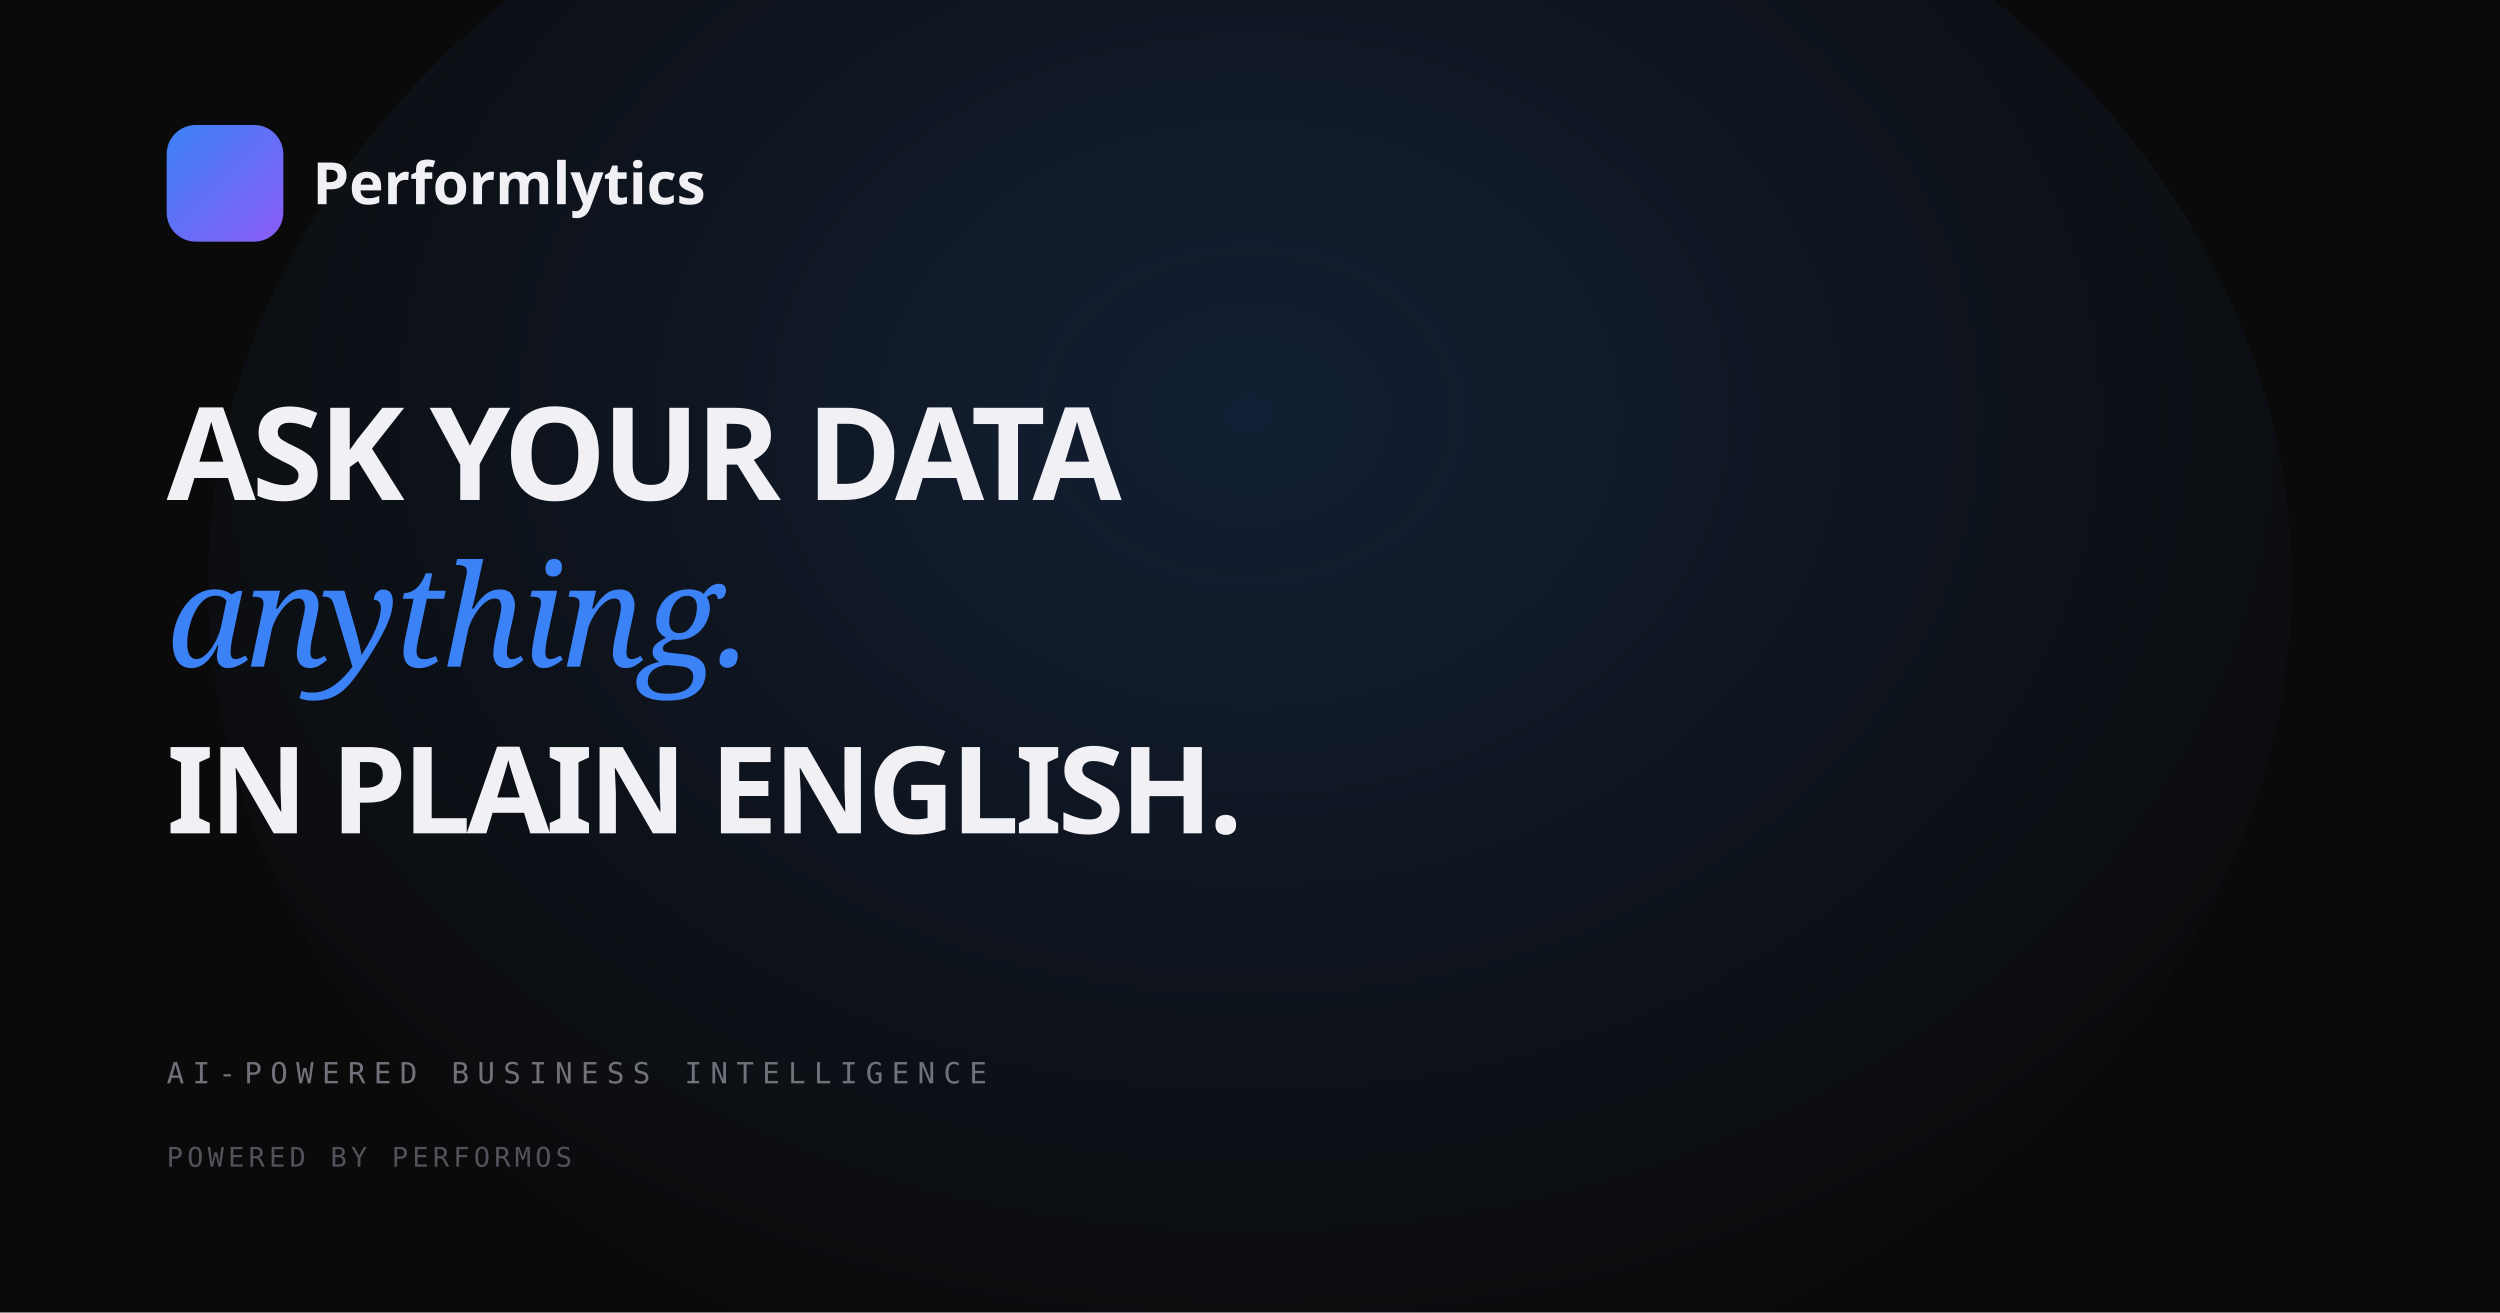
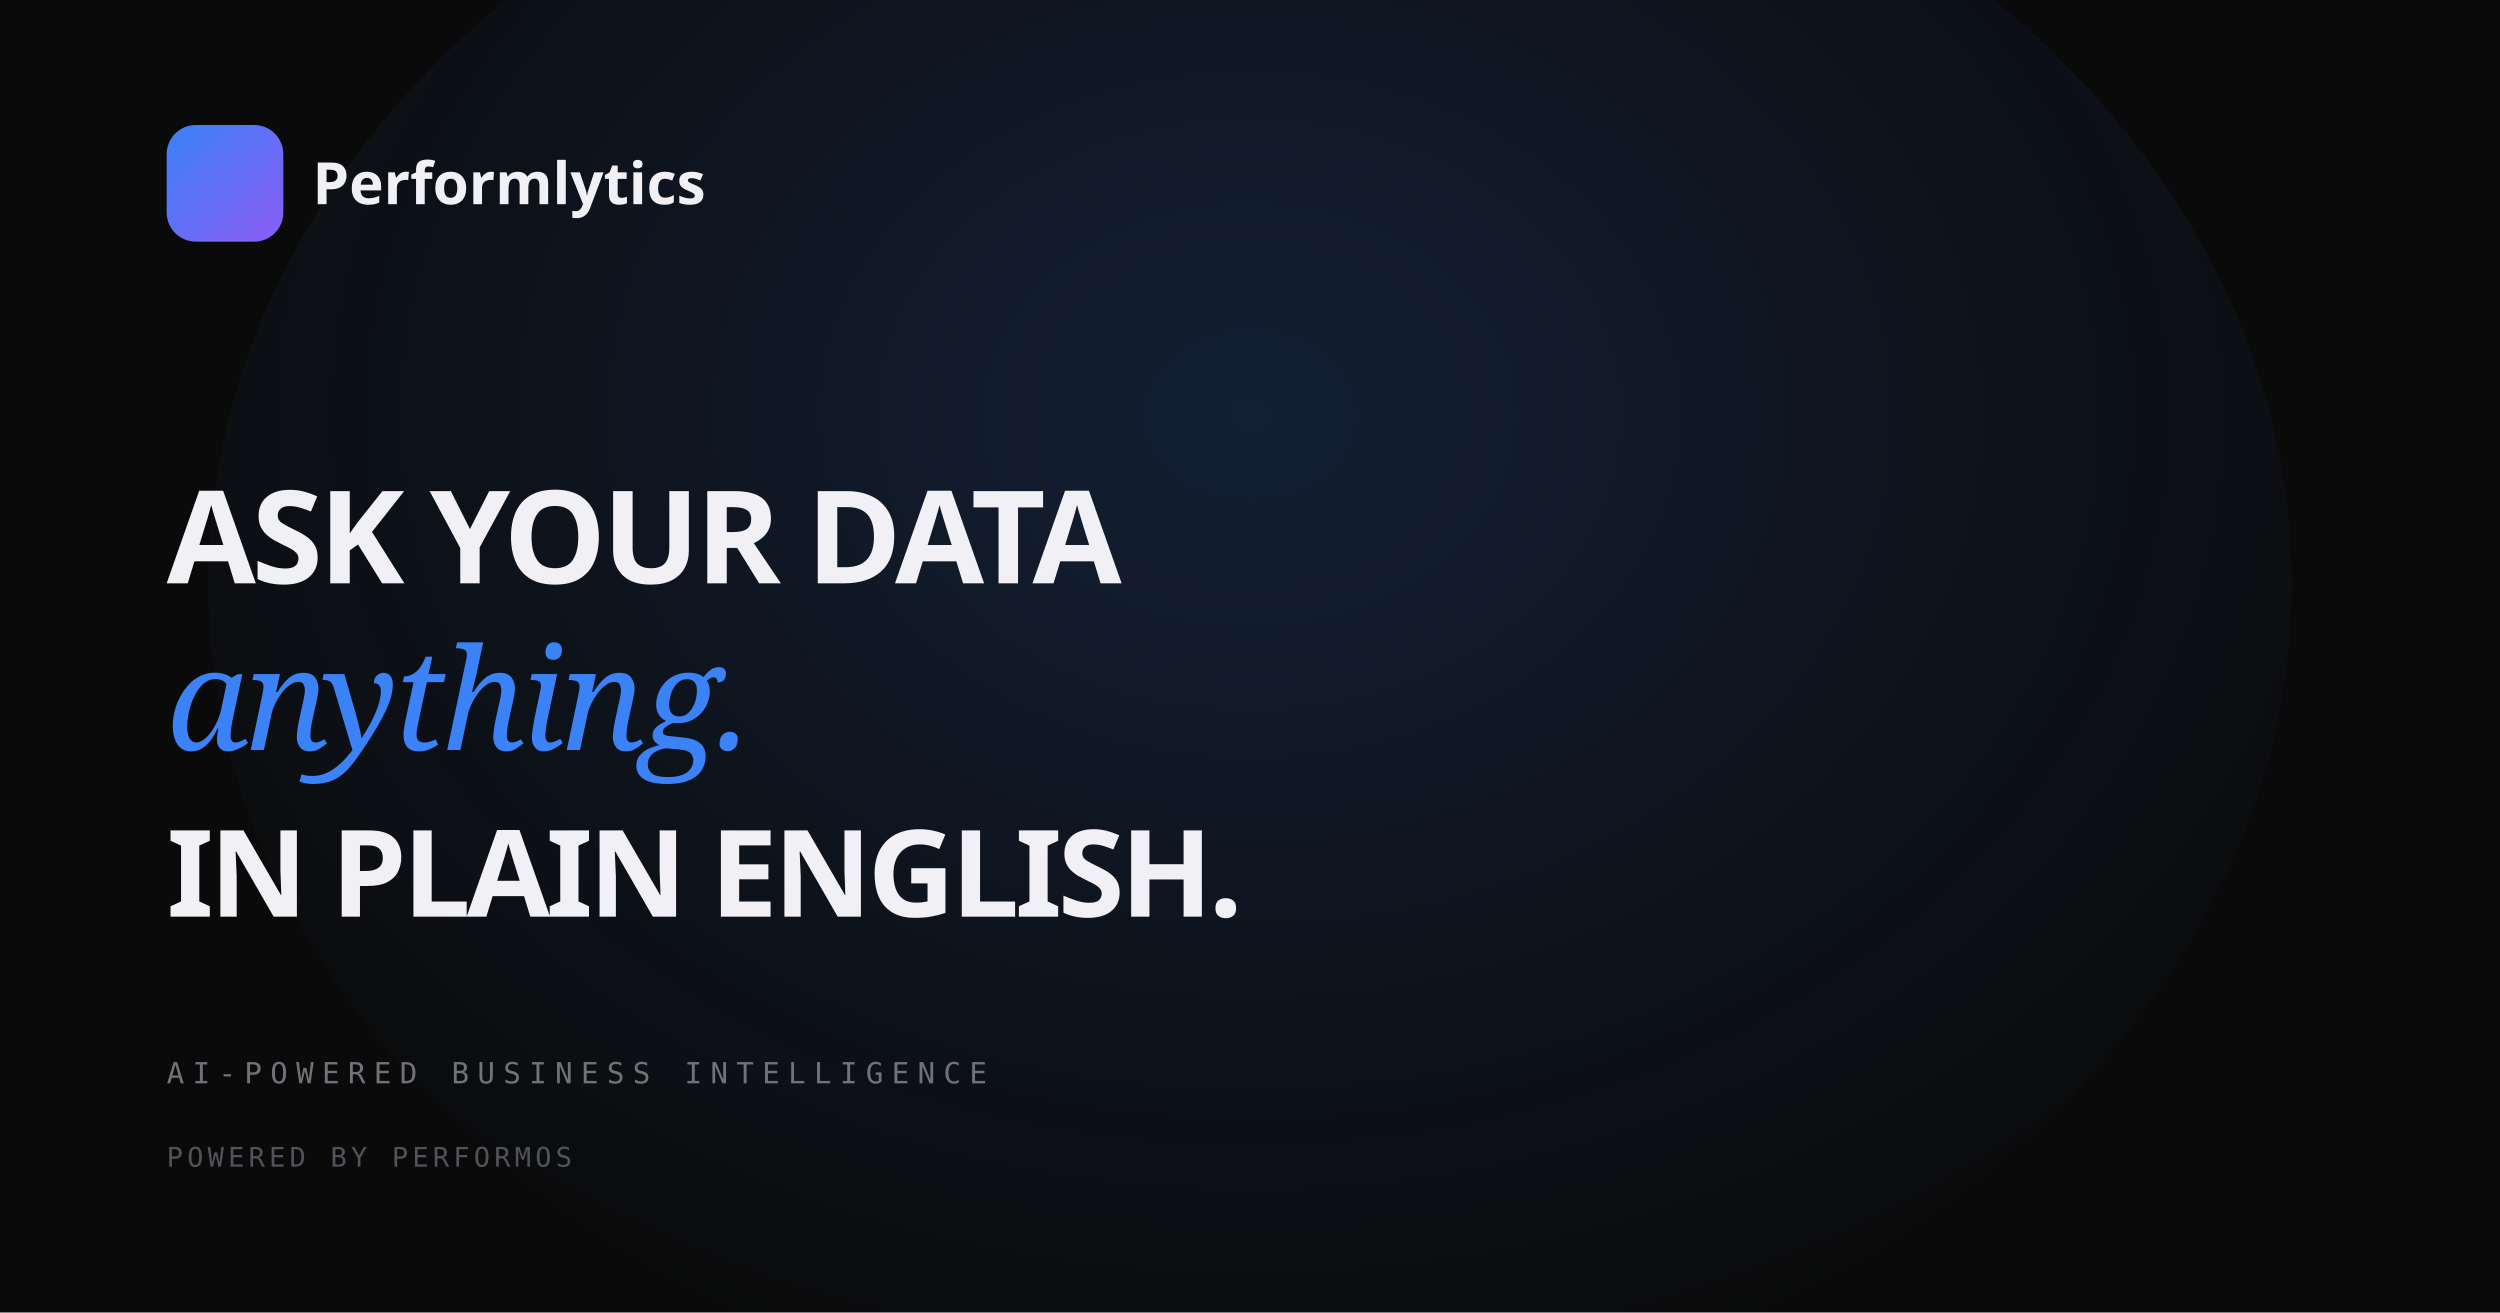
<svg xmlns="http://www.w3.org/2000/svg" viewBox="0 0 1200 630" width="1200" height="630">
  <defs>
    <radialGradient id="g1" cx="50%" cy="40%" r="60%">
      <stop offset="0%" stop-color="#3B82F6" stop-opacity="0.18" />
      <stop offset="100%" stop-color="#3B82F6" stop-opacity="0" />
    </radialGradient>
    <linearGradient id="ibg" x1="0" y1="0" x2="1" y2="1">
      <stop offset="0%" stop-color="#3B82F6" />
      <stop offset="100%" stop-color="#8B5CF6" />
    </linearGradient>
  </defs>
  <rect width="1200" height="630" fill="#0A0A0A" />
  <ellipse cx="600" cy="280" rx="500" ry="400" fill="url(#g1)" />
  <rect x="80" y="60" width="56" height="56" rx="14" fill="url(#ibg)" />
  <text x="150" y="98" font-family="Archivo, sans-serif" font-weight="800" font-size="28" fill="#F0F0F5">Performlytics</text>
-   <text x="80" y="240" font-family="Archivo, sans-serif" font-weight="900" font-size="62" fill="#F0F0F5" letter-spacing="-2">ASK YOUR DATA</text>
-   <text x="80" y="320" font-family="Georgia, serif" font-style="italic" font-size="68" fill="#3B82F6" letter-spacing="-2">anything.</text>
-   <text x="80" y="400" font-family="Archivo, sans-serif" font-weight="900" font-size="58" fill="#F0F0F5" letter-spacing="-2">IN PLAIN ENGLISH.</text>
+   <text x="80" y="280" font-family="Archivo, sans-serif" font-weight="900" font-size="62" fill="#F0F0F5" letter-spacing="-2">ASK YOUR DATA</text>
+   <text x="80" y="360" font-family="Georgia, serif" font-style="italic" font-size="68" fill="#3B82F6" letter-spacing="-2">anything.</text>
+   <text x="80" y="440" font-family="Archivo, sans-serif" font-weight="900" font-size="58" fill="#F0F0F5" letter-spacing="-2">IN PLAIN ENGLISH.</text>
  <text x="80" y="520" font-family="monospace" font-size="14" fill="#71717A" letter-spacing="4">AI-POWERED BUSINESS INTELLIGENCE</text>
  <text x="80" y="560" font-family="monospace" font-size="13" fill="#52525B" letter-spacing="2">POWERED BY PERFORMOS</text>
</svg>
